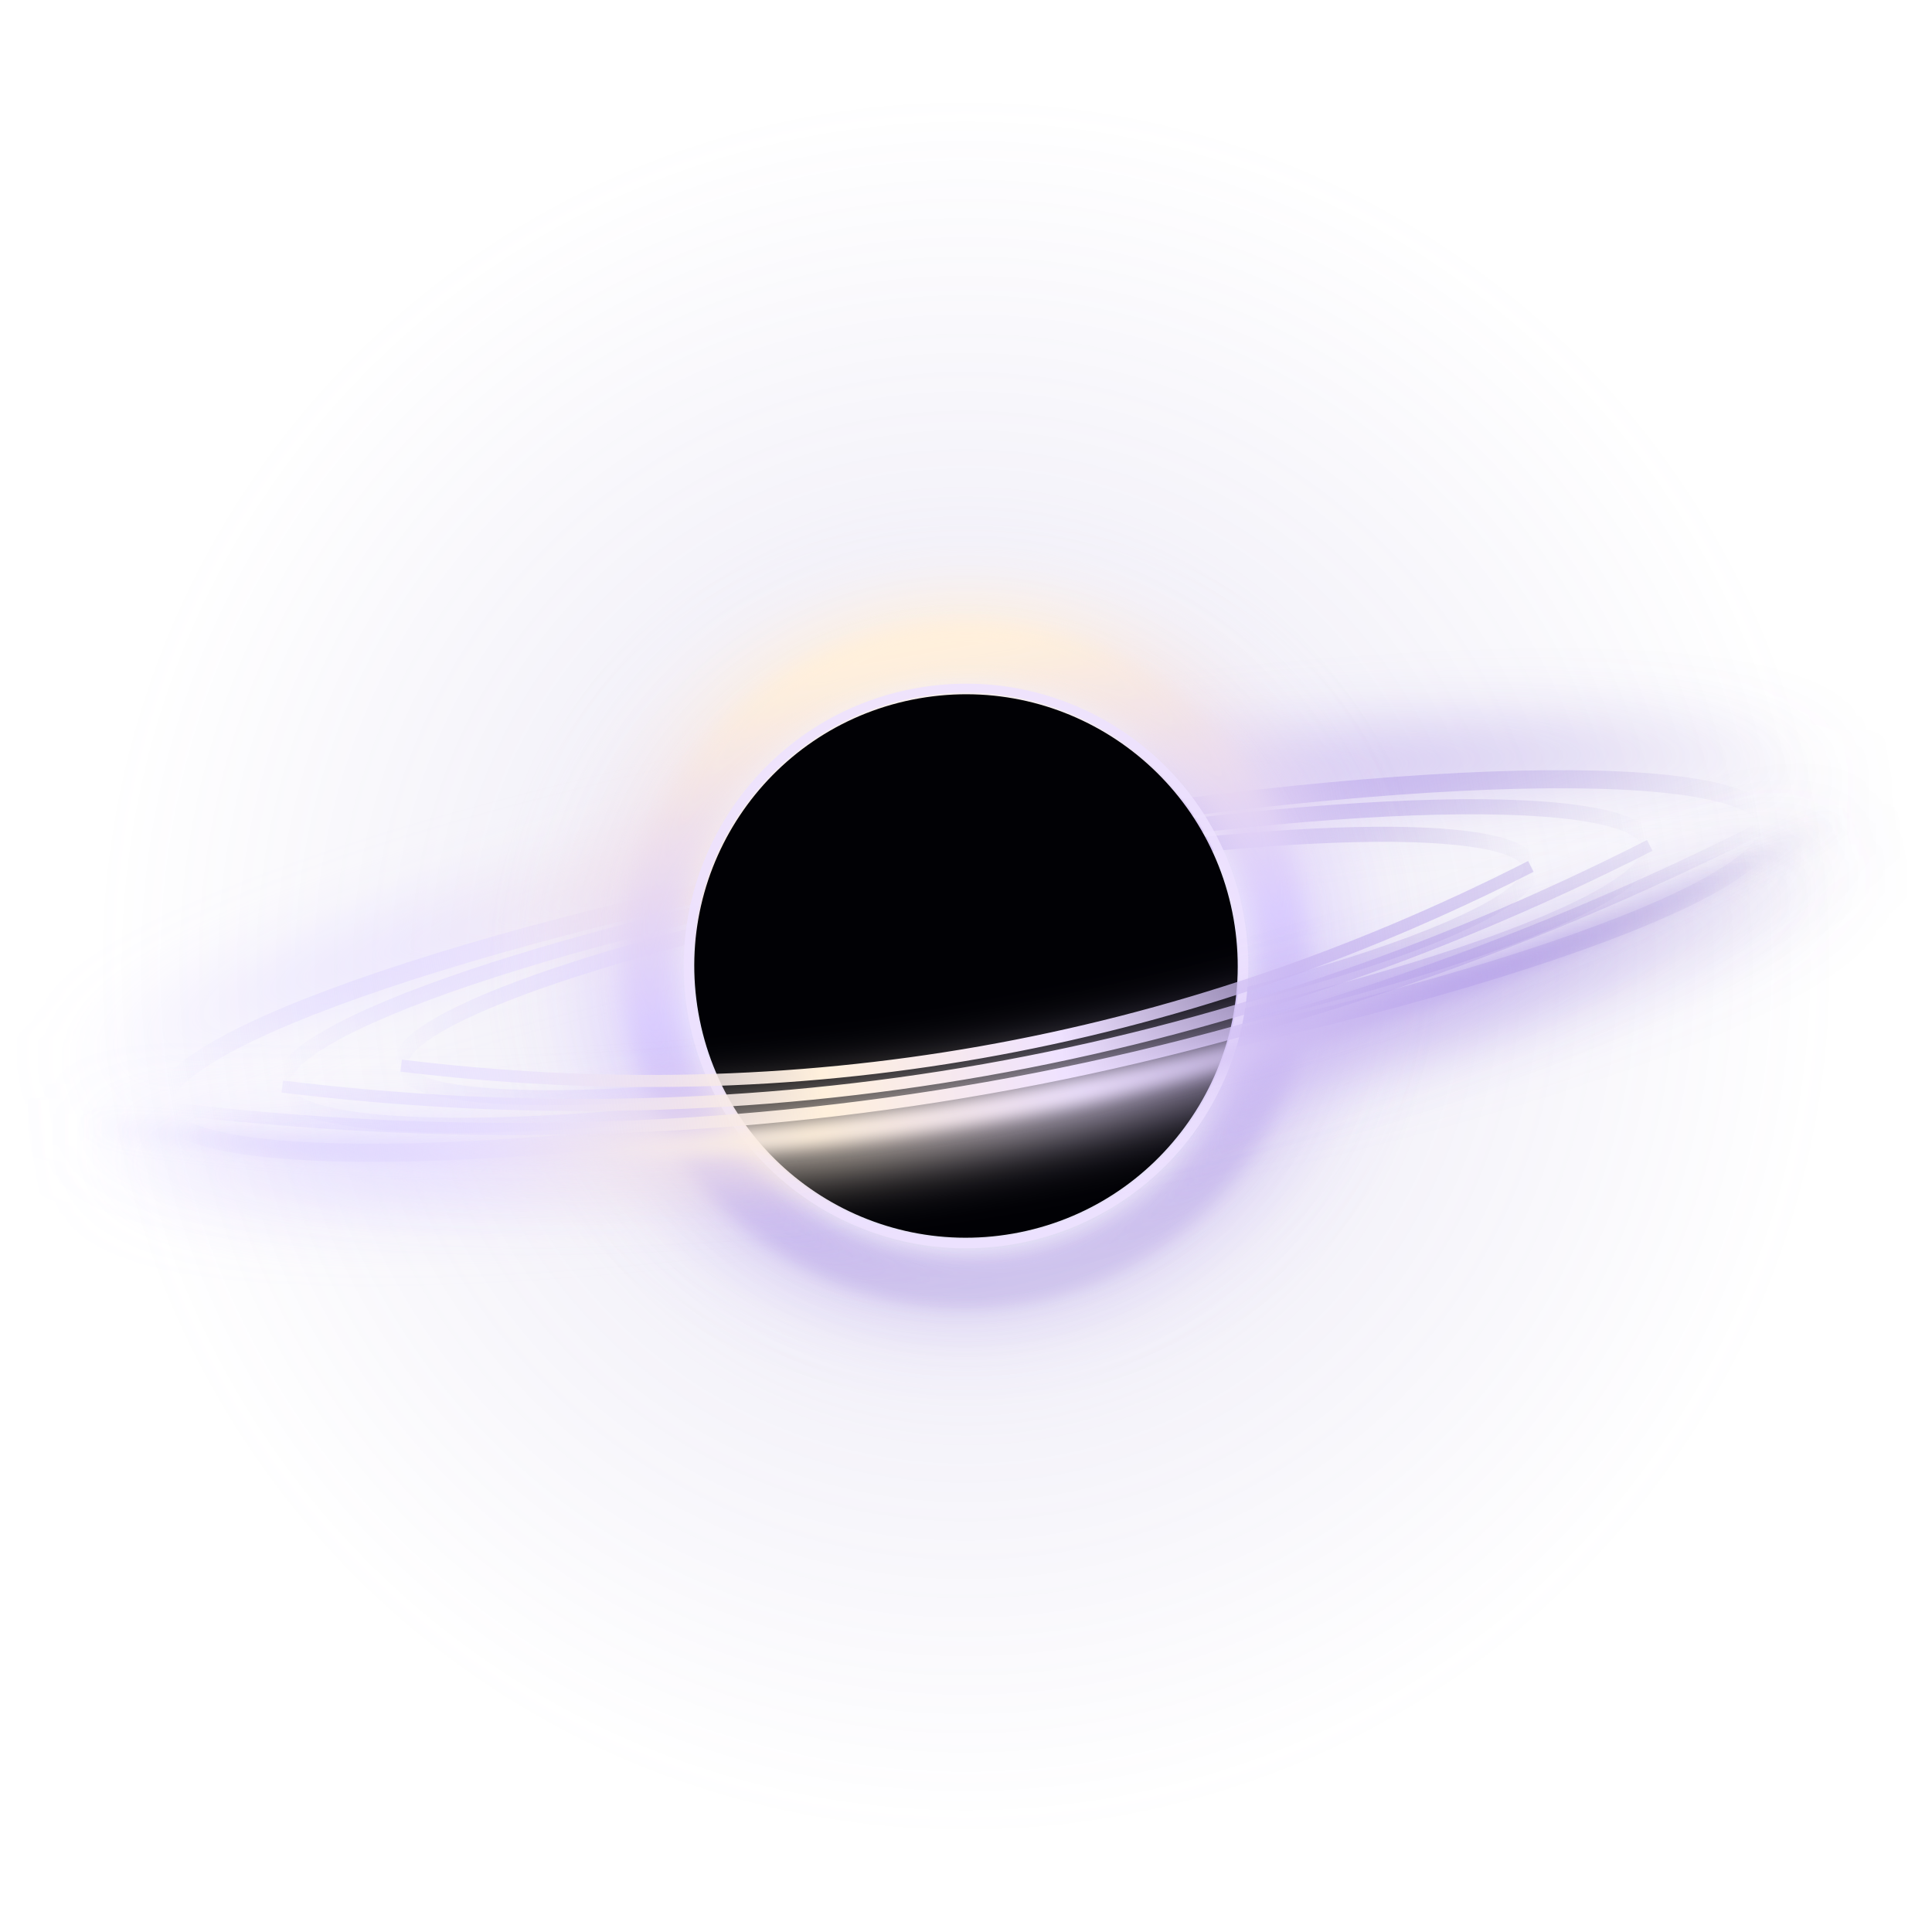
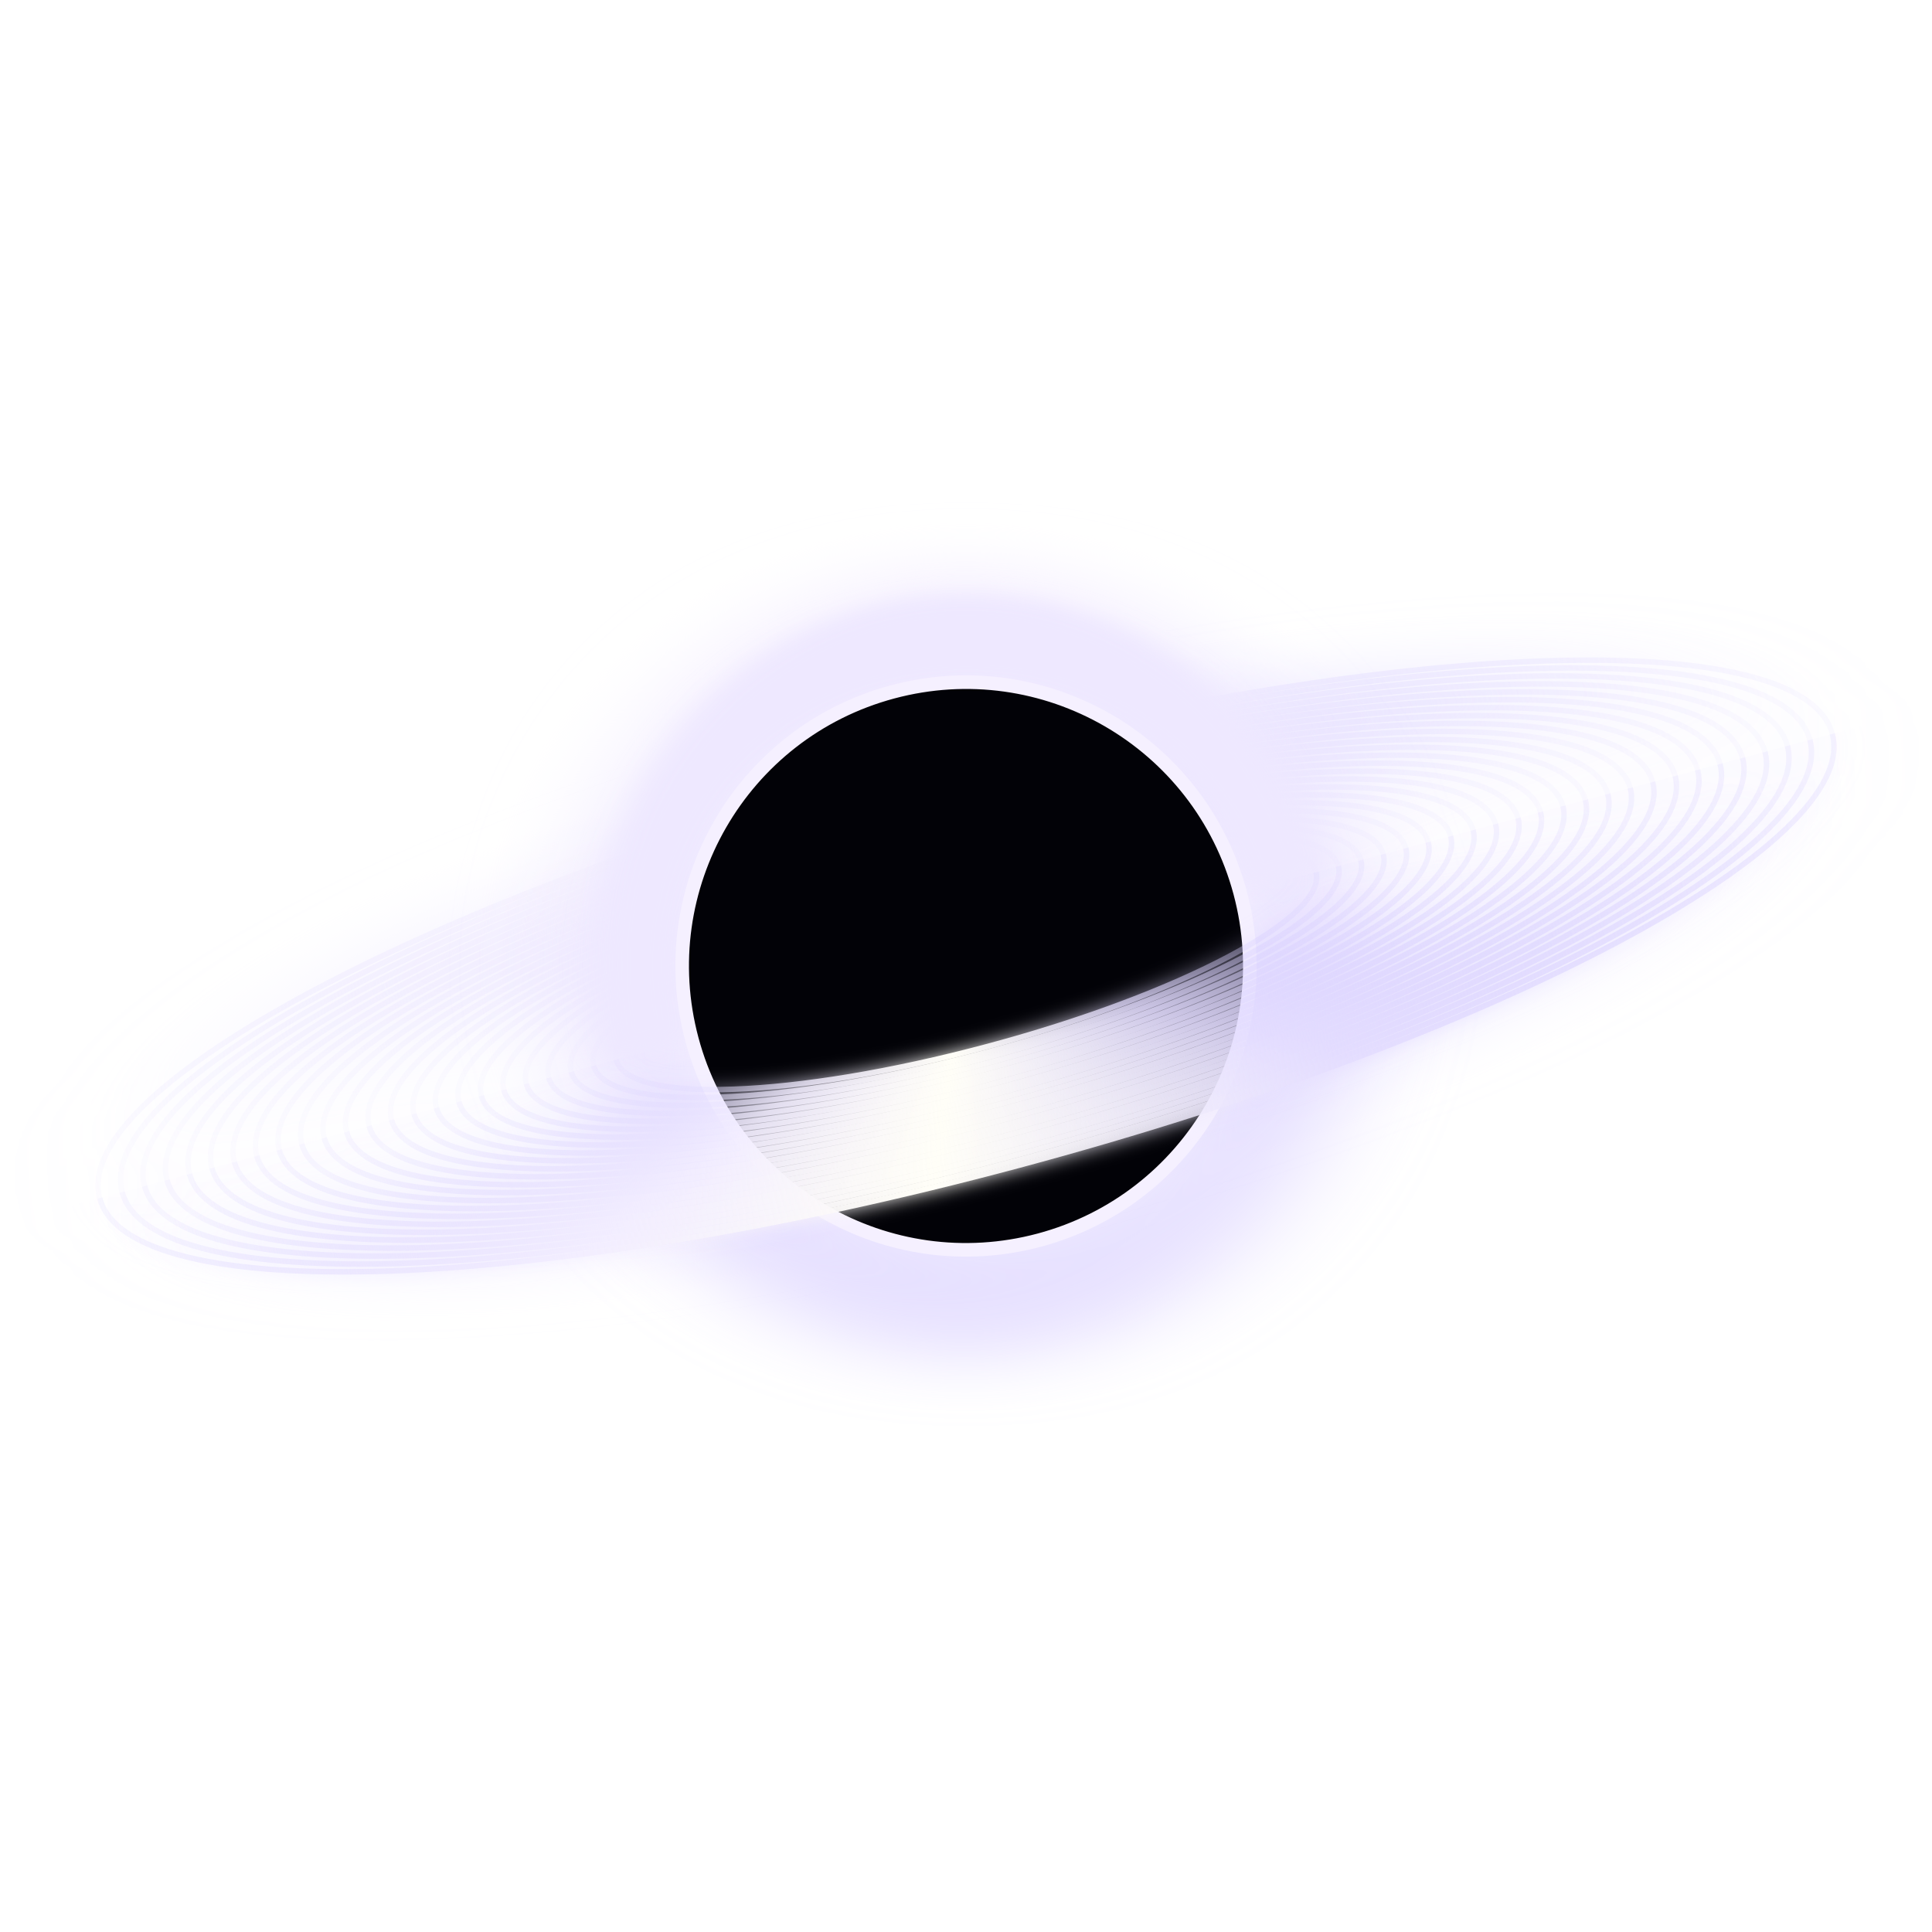
<svg xmlns="http://www.w3.org/2000/svg" viewBox="0 0 64 64">
  <defs>
-     <radialGradient id="aura">
-       <stop offset="0.15" stop-color="#c9bcff" stop-opacity=".22" />
-       <stop offset=".55" stop-color="#8270bf" stop-opacity=".08" />
-       <stop offset="1" stop-color="#8270bf" stop-opacity="0" />
-     </radialGradient>
-     <linearGradient id="matter">
-       <stop stop-color="#c9bcff" stop-opacity="0" />
-       <stop offset=".2" stop-color="#e5dcff" stop-opacity=".6" />
-       <stop offset=".4" stop-color="#fff0dc" />
-       <stop offset=".55" stop-color="#efe2ff" />
-       <stop offset=".8" stop-color="#ac95e6" stop-opacity=".4" />
-       <stop offset="1" stop-color="#8871c5" stop-opacity="0" />
+     <linearGradient id="disk">
+       <stop stop-color="#d9d2ff" stop-opacity=".1" />
+       <stop offset=".25" stop-color="#f2edff" stop-opacity=".8" />
+       <stop offset=".45" stop-color="#fffef7" />
+       <stop offset=".7" stop-color="#e3dcff" stop-opacity=".7" />
+       <stop offset="1" stop-color="#d1c8ff" stop-opacity=".12" />
    </linearGradient>
-     <linearGradient id="arc" x2="0" y2="1">
-       <stop stop-color="#fff0dc" />
-       <stop offset=".5" stop-color="#d7c8ff" stop-opacity=".75" />
-       <stop offset="1" stop-color="#9f86dd" stop-opacity=".25" />
+     <linearGradient id="halo" x1="0" y1="0" x2="0" y2="1">
+       <stop stop-color="#f4efff" />
+       <stop offset=".45" stop-color="#eae3ff" stop-opacity=".9" />
+       <stop offset="1" stop-color="#cfc4ff" stop-opacity=".5" />
    </linearGradient>
-     <filter id="bloom" x="-100%" y="-100%" width="300%" height="300%">
-       <feGaussianBlur stdDeviation="1.3" />
+     <filter id="glow" x="-100%" y="-100%" width="300%" height="300%">
+       <feGaussianBlur stdDeviation="1.4" />
    </filter>
    <filter id="soft" x="-100%" y="-100%" width="300%" height="300%">
-       <feGaussianBlur stdDeviation=".3" />
+       <feGaussianBlur stdDeviation=".4" />
    </filter>
+     <clipPath id="front">
+       <rect x="0" y="32" width="64" height="32" />
+     </clipPath>
+     <g id="rings" fill="none" stroke="url(#disk)" stroke-width=".18">
+       <ellipse cx="32" cy="32" rx="12.00" ry="2.76" />
+       <ellipse cx="32" cy="32" rx="12.77" ry="2.94" />
+       <ellipse cx="32" cy="32" rx="13.54" ry="3.11" />
+       <ellipse cx="32" cy="32" rx="14.31" ry="3.29" />
+       <ellipse cx="32" cy="32" rx="15.08" ry="3.47" />
+       <ellipse cx="32" cy="32" rx="15.85" ry="3.65" />
+       <ellipse cx="32" cy="32" rx="16.62" ry="3.82" />
+       <ellipse cx="32" cy="32" rx="17.39" ry="4.00" />
+       <ellipse cx="32" cy="32" rx="18.16" ry="4.18" />
+       <ellipse cx="32" cy="32" rx="18.93" ry="4.35" />
+       <ellipse cx="32" cy="32" rx="19.70" ry="4.53" />
+       <ellipse cx="32" cy="32" rx="20.47" ry="4.71" />
+       <ellipse cx="32" cy="32" rx="21.24" ry="4.89" />
+       <ellipse cx="32" cy="32" rx="22.01" ry="5.06" />
+       <ellipse cx="32" cy="32" rx="22.78" ry="5.24" />
+       <ellipse cx="32" cy="32" rx="23.55" ry="5.42" />
+       <ellipse cx="32" cy="32" rx="24.32" ry="5.59" />
+       <ellipse cx="32" cy="32" rx="25.09" ry="5.77" />
+       <ellipse cx="32" cy="32" rx="25.86" ry="5.95" />
+       <ellipse cx="32" cy="32" rx="26.63" ry="6.12" />
+       <ellipse cx="32" cy="32" rx="27.40" ry="6.30" />
+       <ellipse cx="32" cy="32" rx="28.17" ry="6.48" />
+       <ellipse cx="32" cy="32" rx="28.94" ry="6.66" />
+       <ellipse cx="32" cy="32" rx="29.71" ry="6.83" />
+     </g>
  </defs>
-   <circle cx="32" cy="32" r="29" fill="url(#aura)" />
-   <g transform="rotate(-10 32 32)">
-     <g fill="none" stroke="url(#matter)">
-       <ellipse cx="32" cy="32" rx="30" ry="4.8" stroke-width="2.5" filter="url(#bloom)" />
-       <ellipse cx="32" cy="32" rx="27" ry="4.1" stroke-width=".6" />
-       <ellipse cx="32" cy="32" rx="23" ry="3.5" stroke-width=".5" />
-       <ellipse cx="32" cy="32" rx="19" ry="2.9" stroke-width=".5" />
-     </g>
-     <circle cx="32" cy="32" r="10.7" fill="none" stroke="url(#arc)" stroke-width="3" filter="url(#bloom)" />
-     <circle cx="32" cy="32" r="10.5" fill="none" stroke="url(#arc)" stroke-width="1.7" filter="url(#soft)" />
-     <circle cx="32" cy="32" r="9" fill="#010105" />
-     <circle cx="32" cy="32" r="9.2" fill="none" stroke="#ede2ff" stroke-opacity=".85" stroke-width=".3" />
-     <g fill="none" stroke="url(#matter)">
-       <path d="M 2,32 Q 32,41.6 62,32" stroke-width="2" filter="url(#bloom)" />
-       <path d="M 2,32 Q 32,41.6 62,32" stroke-width=".75" filter="url(#soft)" />
-       <path d="M 5,32 Q 32,40.2 59,32 M 9,32 Q 32,39 55,32 M 13,32 Q 32,37.8 51,32" stroke-width=".4" />
+   <g transform="rotate(-15 32 32)">
+     <use href="#rings" stroke-opacity=".65" />
+     <use href="#rings" filter="url(#glow)" />
+     <circle cx="32" cy="32" r="10.8" fill="none" stroke="url(#halo)" stroke-width="4.5" filter="url(#glow)" />
+     <path d="M21.2 32 A10.8 10.8 0 0 1 42.8 32" fill="none" stroke="#eee8ff" stroke-width="3" filter="url(#soft)" />
+     <circle cx="32" cy="32" r="9.2" fill="#020207" />
+     <circle cx="32" cy="32" r="9.4" fill="none" stroke="#f5f0ff" stroke-width=".45" />
+     <g clip-path="url(#front)">
+       <use href="#rings" filter="url(#soft)" />
+       <use href="#rings" />
    </g>
  </g>
</svg>
